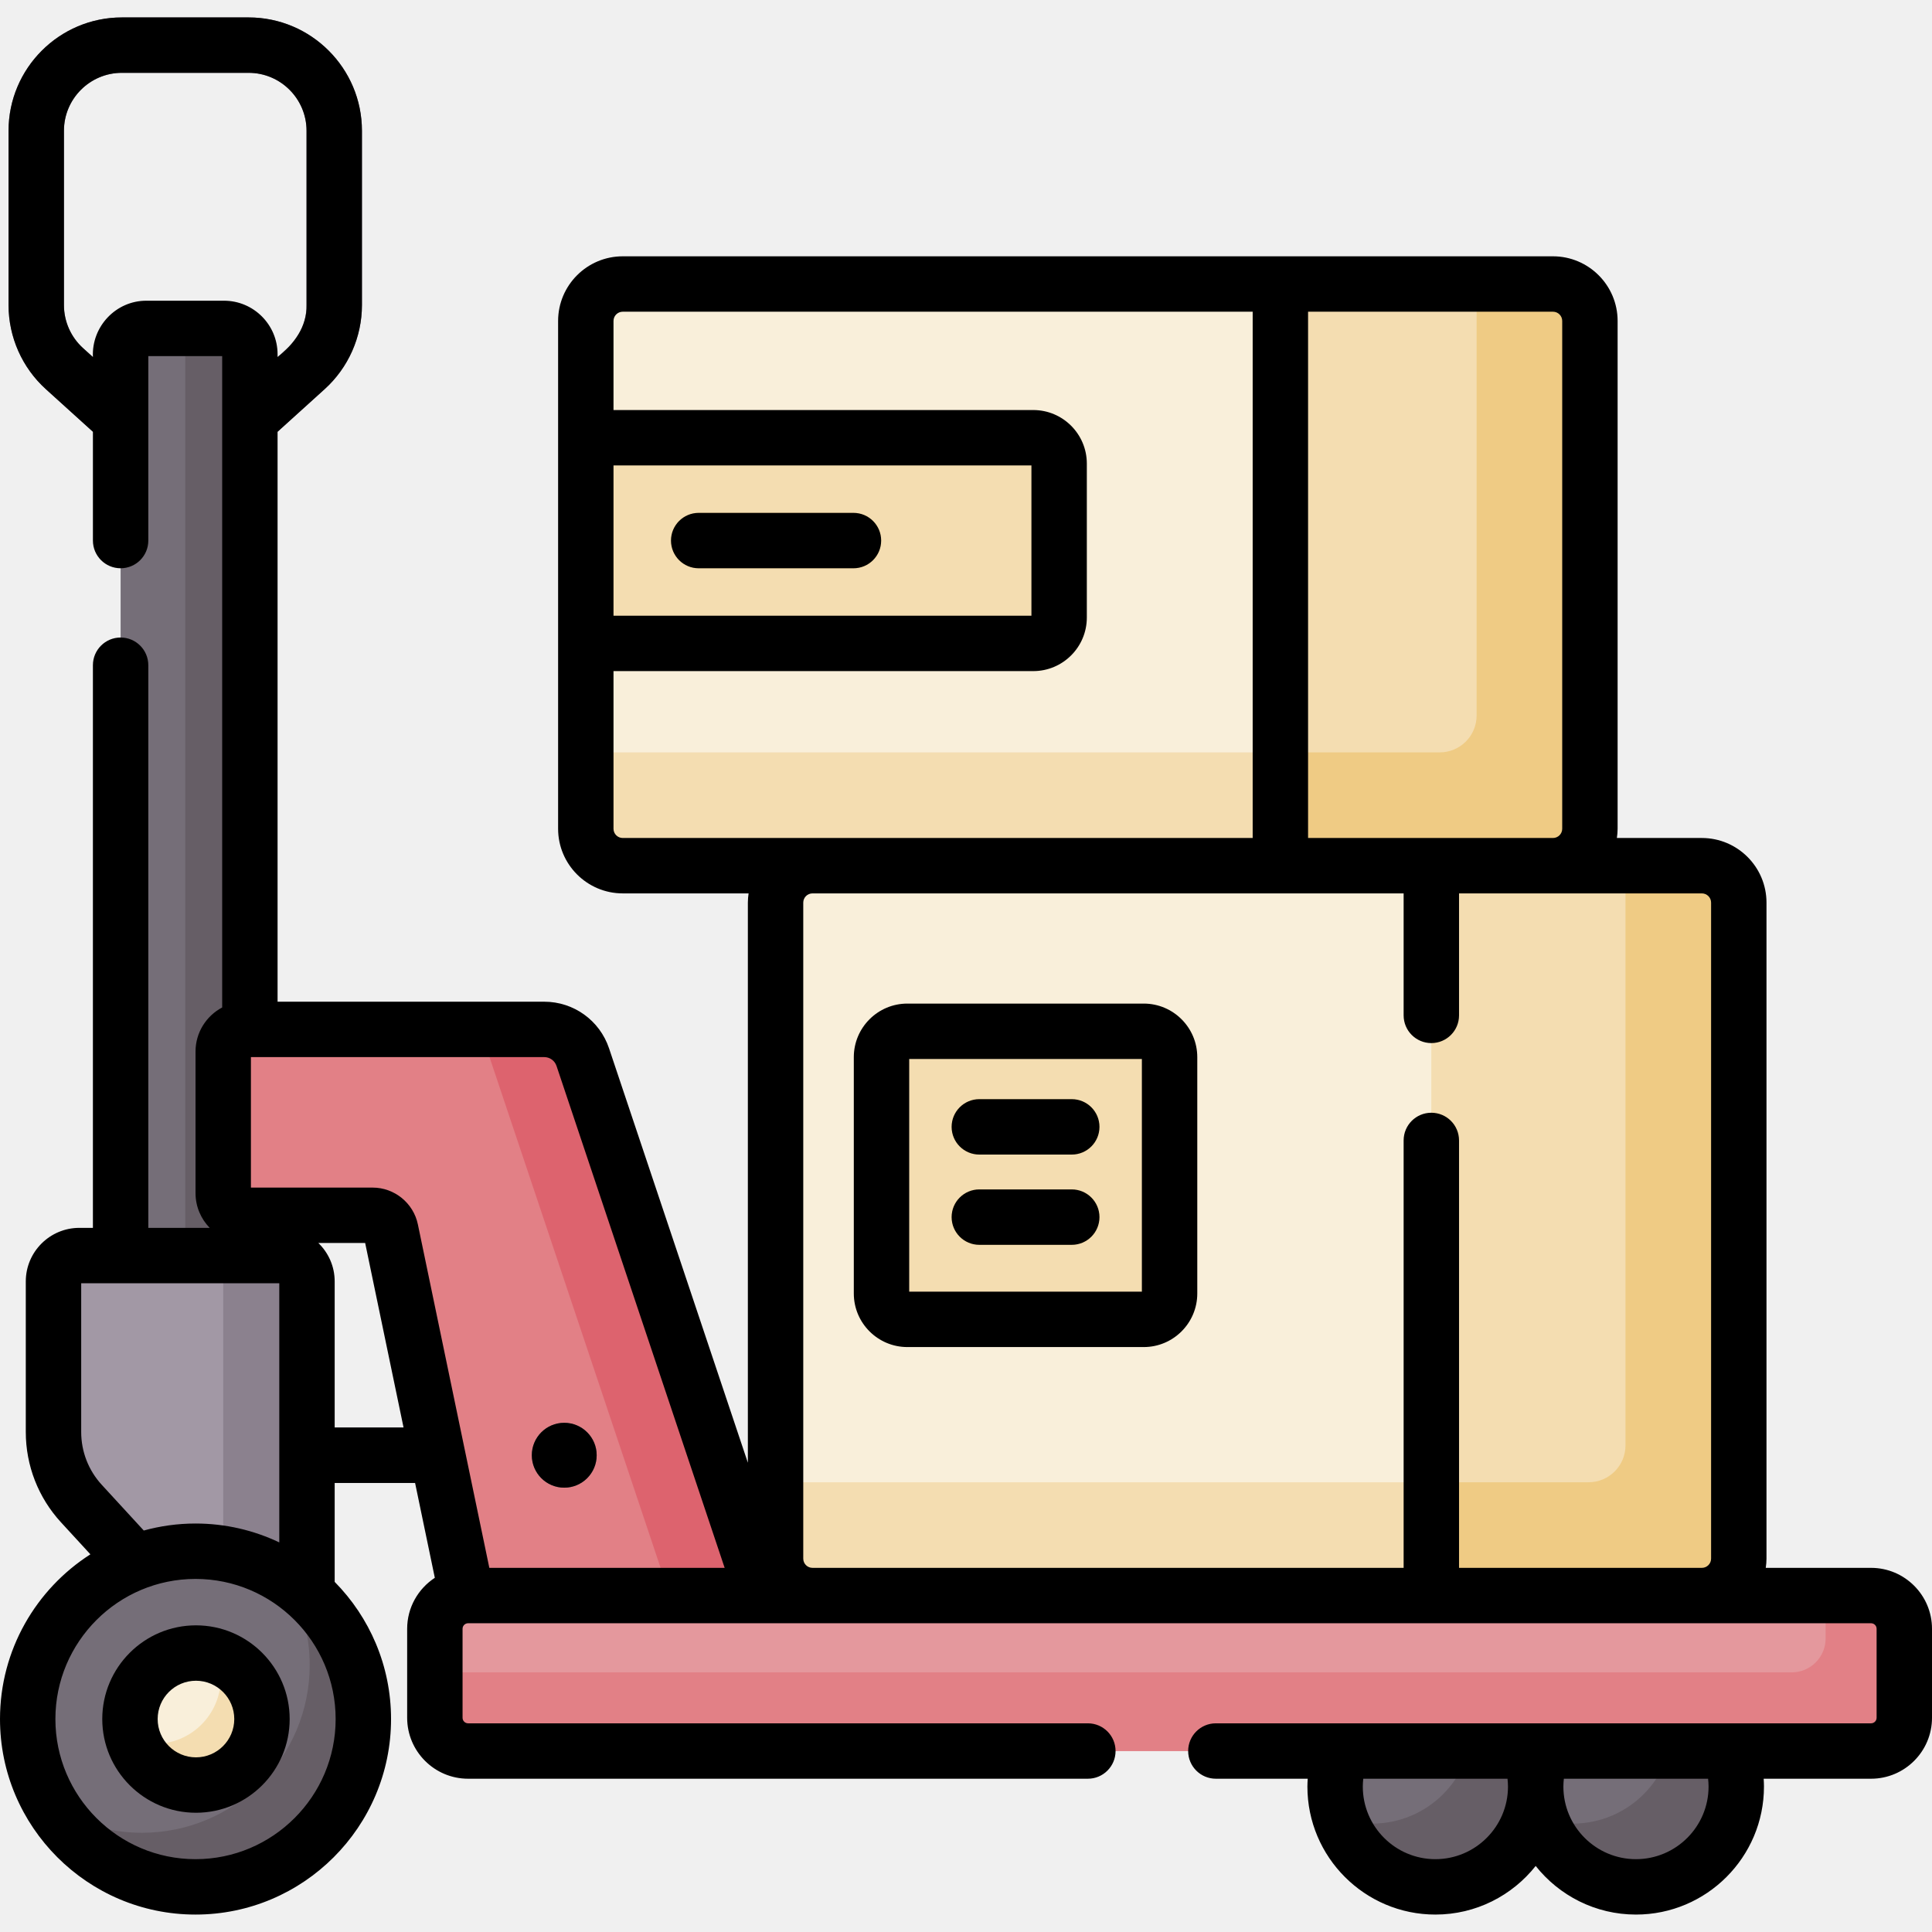
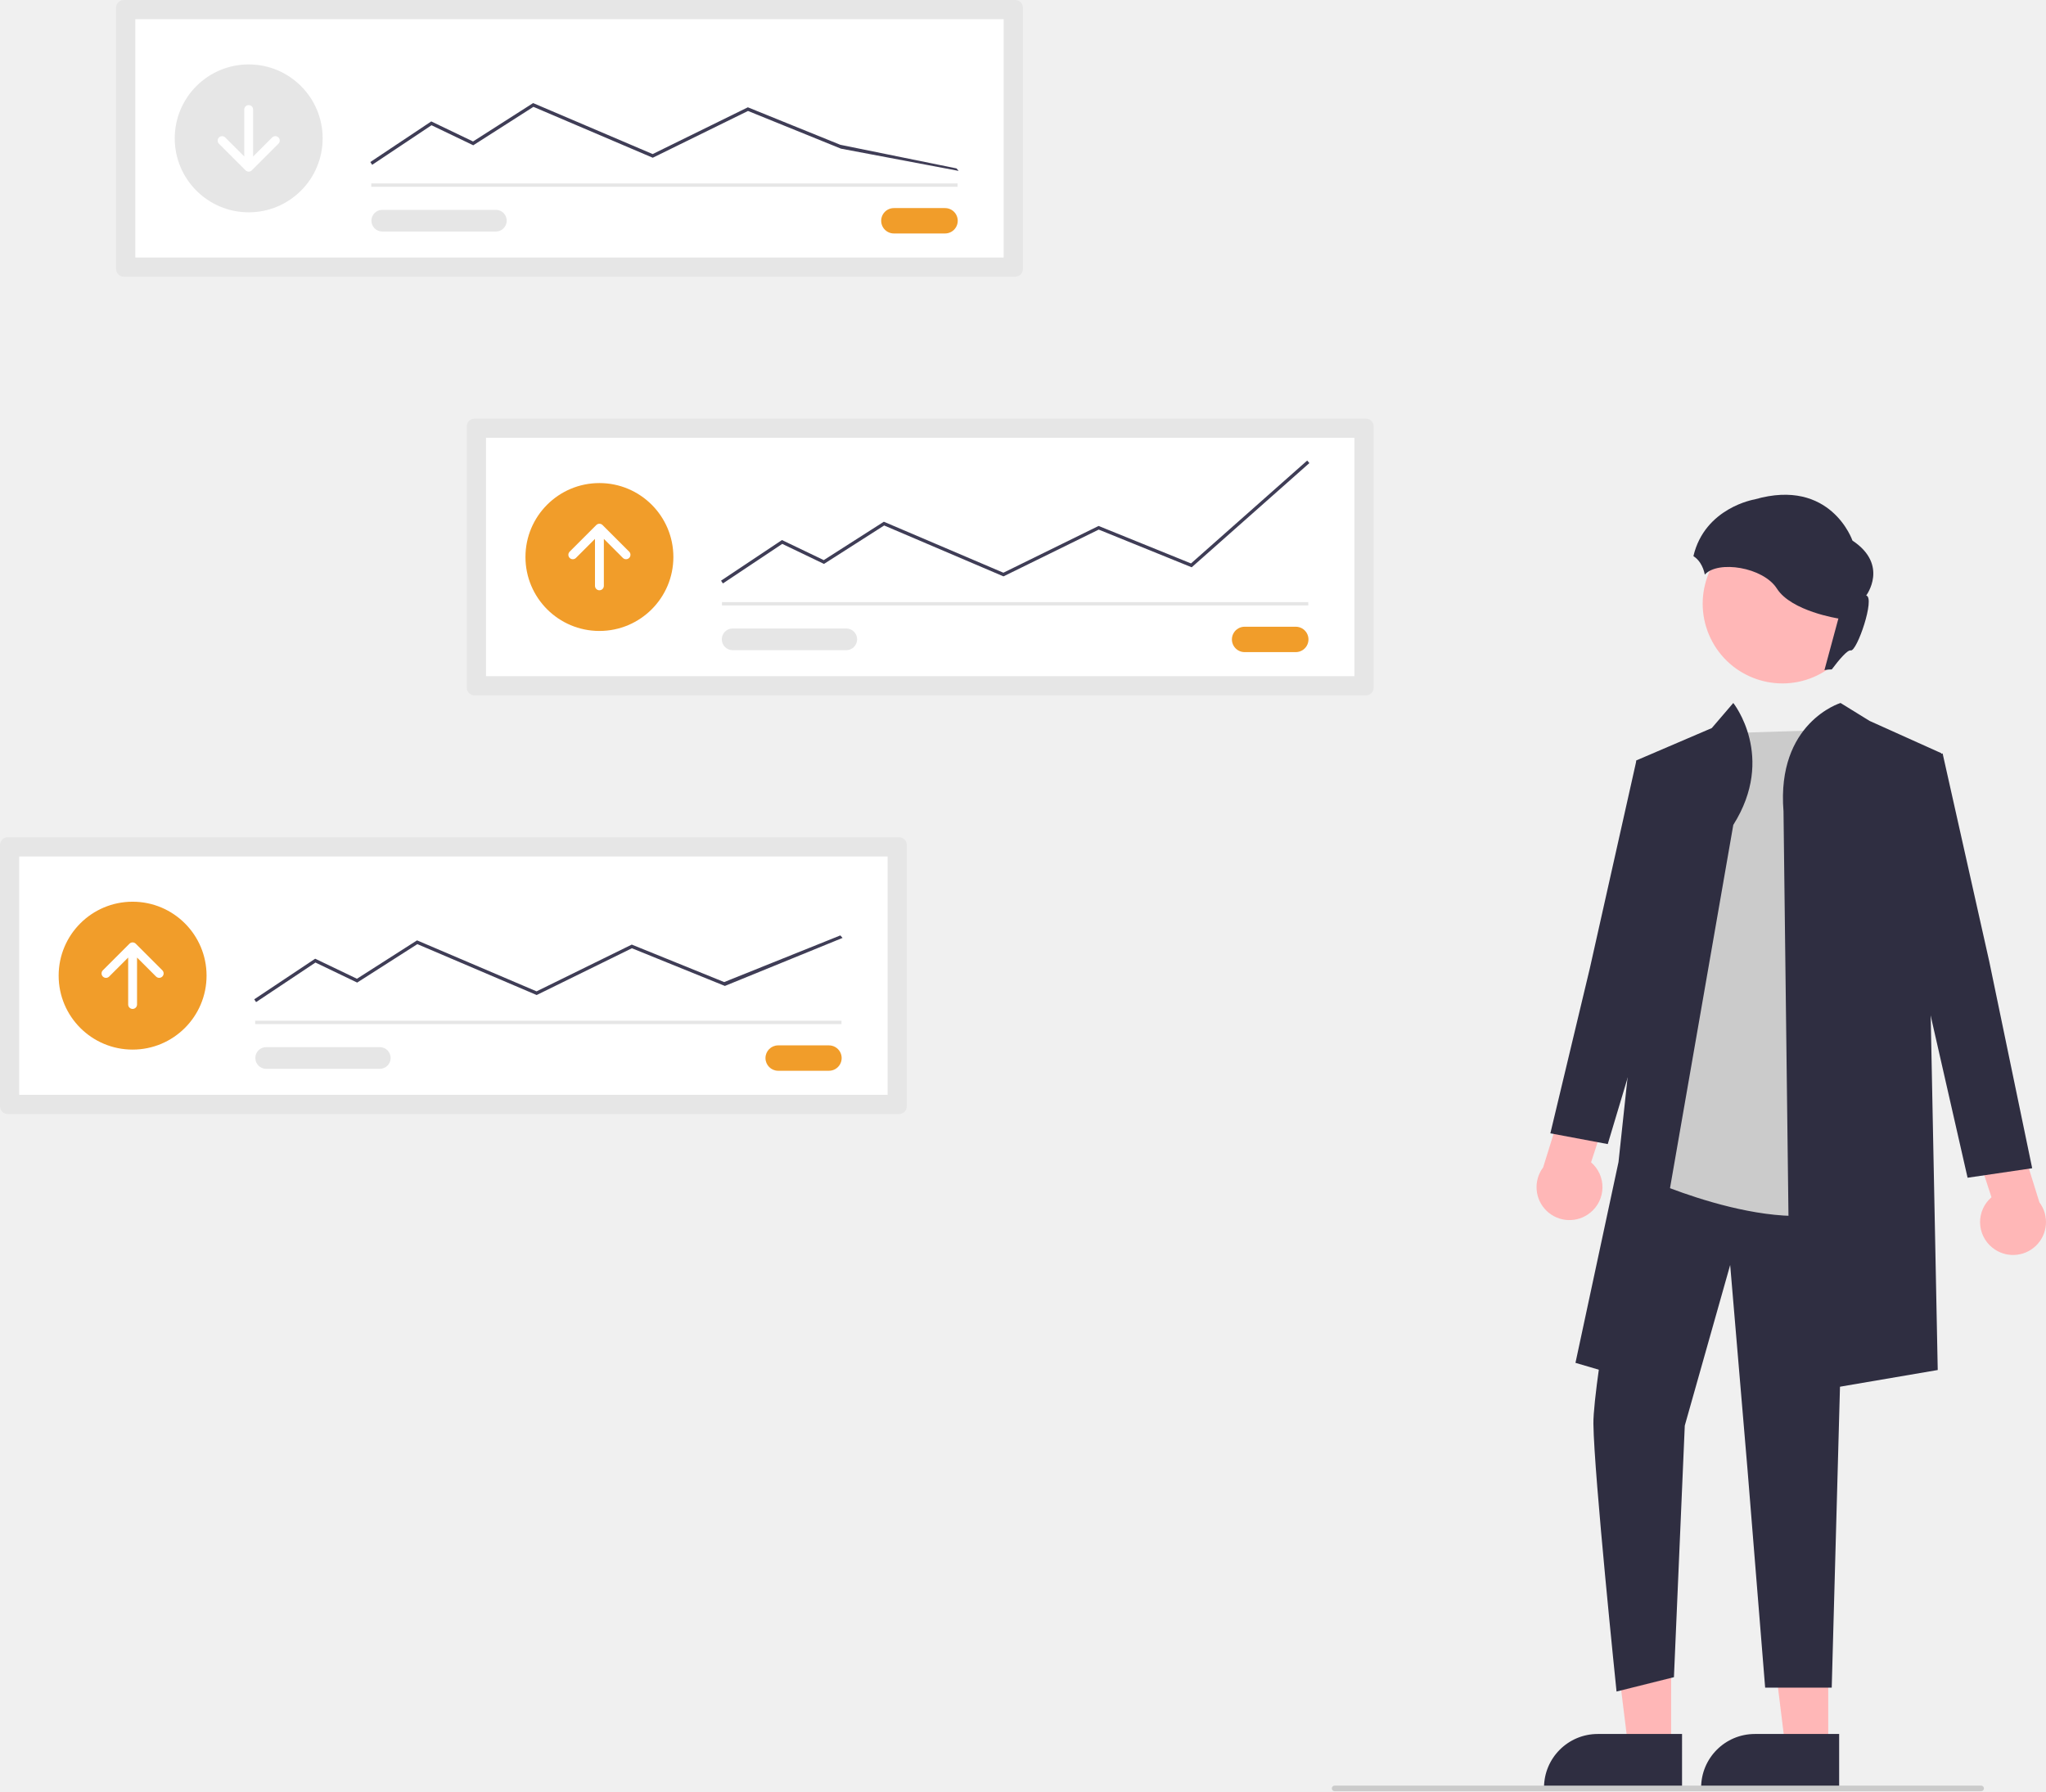
- <svg xmlns="http://www.w3.org/2000/svg" id="Capa_1" enable-background="new 0 0 512 512" height="512" viewBox="0 0 512 512" width="512">
-   <g>
-     <g>
-       <path d="m49.092 134.005c-1.764 0-3.527-.633-4.926-1.898l-32.02-28.977c-6.279-5.683-9.88-13.799-9.88-22.267v-46.212c0-16.559 13.472-30.031 30.032-30.031h33.588c16.56 0 30.032 13.472 30.032 30.031v46.211c0 8.468-3.601 16.585-9.881 22.267l-32.02 28.977c-1.398 1.266-3.161 1.899-4.925 1.899zm-16.794-114.704c-8.465 0-15.351 6.886-15.351 15.35v46.211c0 4.329 1.841 8.478 5.05 11.383l27.094 24.519 27.094-24.519c3.21-2.906 5.051-7.054 5.051-11.383v-46.211c0-8.465-6.886-15.35-15.351-15.35zm48.814 78.386h.01z" fill="#756e78" />
-     </g>
-     <g>
-       <path d="m411.344 229.417h-246.1c-5.523 0-10-4.477-10-10v-134.152c0-5.523 4.477-10 10-10h246.1c5.523 0 10 4.477 10 10v134.152c0 5.523-4.477 10-10 10z" fill="#f9efda" />
-     </g>
-     <g>
-       <path d="m411.344 75.265h-20.024v114.341c0 5.405-4.382 9.787-9.787 9.787h-226.289v20.024c0 5.523 4.477 10 10 10h246.1c5.523 0 10-4.477 10-10v-134.152c0-5.523-4.477-10-10-10z" fill="#f4ddb1" />
-     </g>
-     <g>
-       <path d="m450.797 422.839h-235.266c-5.523 0-10-4.477-10-10v-173.422c0-5.523 4.477-10 10-10h235.266c5.523 0 10 4.477 10 10v173.422c0 5.523-4.477 10-10 10z" fill="#f9efda" />
-     </g>
-     <g>
-       <path d="m450.797 229.417h-20.024v153.61c0 5.405-4.382 9.787-9.787 9.787h-215.455v20.024c0 5.523 4.477 10 10 10h235.266c5.523 0 10-4.477 10-10v-173.421c0-5.523-4.477-10-10-10z" fill="#f4ddb1" />
-     </g>
-     <g>
-       <circle cx="433.549" cy="473.462" fill="#756e78" r="26.578" />
-     </g>
-     <g>
-       <circle cx="380.394" cy="473.462" fill="#756e78" r="26.578" />
-     </g>
-     <g>
-       <path d="m441.987 448.26c.888 2.652 1.376 5.487 1.376 8.438 0 14.678-11.899 26.578-26.578 26.578-2.951 0-5.786-.488-8.438-1.376 3.528 10.54 13.474 18.139 25.202 18.139 14.679 0 26.578-11.899 26.578-26.578 0-11.727-7.599-21.673-18.14-25.201z" fill="#665e66" />
-     </g>
-     <g>
-       <path d="m388.832 448.26c.888 2.652 1.376 5.487 1.376 8.438 0 14.678-11.899 26.578-26.578 26.578-2.951 0-5.786-.488-8.438-1.376 3.528 10.54 13.474 18.139 25.202 18.139 14.678 0 26.578-11.899 26.578-26.578-.001-11.727-7.6-21.673-18.14-25.201z" fill="#665e66" />
-     </g>
-     <g>
-       <path d="m135.047 392.993h-68.714c-4.054 0-7.341-3.286-7.341-7.341s3.287-7.341 7.341-7.341h68.714c4.054 0 7.341 3.286 7.341 7.341-.001 4.055-3.287 7.341-7.341 7.341z" fill="#756e78" />
-     </g>
-     <g>
-       <g>
-         <path d="m66.22 349.644h-34.256v-255.76c0-3.784 3.067-6.851 6.851-6.851h20.554c3.784 0 6.851 3.067 6.851 6.851z" fill="#756e78" />
-       </g>
-     </g>
-     <g>
-       <path d="m59.369 87.032h-17.128c3.784 0 6.851 3.067 6.851 6.851v255.761h17.128v-255.76c0-3.784-3.067-6.852-6.851-6.852z" fill="#665e66" />
-     </g>
-     <g>
-       <path d="m81.353 463.523-59.788-65.063c-4.751-5.17-7.388-11.936-7.388-18.958v-39.914c0-3.784 3.067-6.851 6.851-6.851h53.474c3.784 0 6.851 3.067 6.851 6.851z" fill="#a298a5" />
-     </g>
-     <g>
-       <path d="m74.502 332.736h-22.197c3.784 0 6.851 3.067 6.851 6.851v99.78l22.197 24.155v-123.935c0-3.784-3.067-6.851-6.851-6.851z" fill="#8b818e" />
-     </g>
-     <g>
-       <circle cx="51.933" cy="455.565" fill="#756e78" r="44.475" />
-     </g>
-     <g>
-       <path d="m75.383 417.778c4.235 6.809 6.688 14.842 6.688 23.451 0 24.563-19.912 44.475-44.475 44.475-8.609 0-16.641-2.453-23.451-6.688 7.848 12.619 21.833 21.024 37.787 21.024 24.563 0 44.475-19.912 44.475-44.475 0-15.954-8.405-29.938-21.024-37.787z" fill="#665e66" />
-     </g>
-     <g>
-       <circle cx="51.933" cy="455.565" fill="#f9efda" r="17.492" />
-     </g>
-     <g>
-       <path d="m57.57 439.019c.603 1.771.946 3.662.946 5.637 0 9.661-7.832 17.492-17.492 17.492-1.975 0-3.867-.343-5.637-.946 2.348 6.891 8.861 11.855 16.546 11.855 9.661 0 17.492-7.832 17.492-17.492 0-7.685-4.964-14.198-11.855-16.546z" fill="#f4ddb1" />
-     </g>
-     <g>
-       <path d="m205.531 432.659-51.089-152.51c-1.47-4.388-5.58-7.346-10.209-7.346h-79.205c-3.243 0-5.872 2.629-5.872 5.872v37.517c0 3.243 2.629 5.872 5.872 5.872h33.733c2.319 0 4.319 1.627 4.791 3.897l22.199 106.697h79.78z" fill="#e28086" />
-     </g>
-     <g>
-       <path d="m154.442 280.15c-1.47-4.388-5.58-7.346-10.209-7.346h-24.716c4.628 0 8.739 2.958 10.209 7.346l51.089 152.51h24.715z" fill="#dd636e" />
-     </g>
-     <g>
-       <path d="m411.344 75.265h-72.031v154.152h72.031c5.523 0 10-4.477 10-10v-134.152c0-5.523-4.477-10-10-10z" fill="#f4ddb1" />
-     </g>
-     <g>
-       <path d="m450.797 229.417h-71.48v193.422h71.48c5.523 0 10-4.477 10-10v-173.422c0-5.523-4.477-10-10-10z" fill="#f4ddb1" />
-     </g>
-     <g>
-       <path d="m411.344 75.265h-20.024v114.341c0 5.405-4.382 9.787-9.787 9.787h-42.22v30.024h72.031c5.523 0 10-4.477 10-10v-134.152c0-5.523-4.477-10-10-10z" fill="#efcb84" />
-     </g>
-     <g>
-       <path d="m450.797 229.417h-20.024v153.61c0 5.405-4.382 9.787-9.787 9.787h-41.669v30.024h71.48c5.523 0 10-4.477 10-10v-173.421c0-5.523-4.477-10-10-10z" fill="#efcb84" />
-     </g>
-     <g>
-       <path d="m273.68 170.509h-118.436v-54.504h118.436c3.866 0 7 3.134 7 7v40.504c0 3.866-3.134 7-7 7z" fill="#f4ddb1" />
-     </g>
-     <g>
-       <path d="m226.176 150.598h-41.015c-4.054 0-7.341-3.286-7.341-7.341s3.287-7.341 7.341-7.341h41.015c4.054 0 7.341 3.286 7.341 7.341s-3.287 7.341-7.341 7.341z" fill="#efcb84" />
-     </g>
-     <g>
-       <path d="m302.951 349.644h-62.342c-3.866 0-7-3.134-7-7v-62.342c0-3.866 3.134-7 7-7h62.342c3.866 0 7 3.134 7 7v62.342c0 3.866-3.134 7-7 7z" fill="#f4ddb1" />
-     </g>
-     <g>
-       <path d="m284.027 305.972h-24.494c-4.054 0-7.341-3.286-7.341-7.341s3.287-7.341 7.341-7.341h24.494c4.054 0 7.341 3.286 7.341 7.341-.001 4.055-3.287 7.341-7.341 7.341z" fill="#efcb84" />
-     </g>
-     <g>
-       <path d="m284.027 329.891h-24.494c-4.054 0-7.341-3.286-7.341-7.341s3.287-7.341 7.341-7.341h24.494c4.054 0 7.341 3.286 7.341 7.341-.001 4.055-3.287 7.341-7.341 7.341z" fill="#efcb84" />
-     </g>
-     <g>
-       <path d="m495.659 464.04h-371.417c-4.971 0-9-4.029-9-9v-23.201c0-4.971 4.029-9 9-9h371.417c4.971 0 9 4.029 9 9v23.201c0 4.971-4.029 9-9 9z" fill="#e4989d" />
-     </g>
-     <path d="m495.659 422.839h-11.847v11.354c0 4.97-4.029 9-9 9h-359.57v11.847c0 4.97 4.029 9 9 9h371.417c4.971 0 9-4.03 9-9v-23.201c0-4.971-4.029-9-9-9z" fill="#e28086" />
-     <g>
-       <circle cx="149.531" cy="385.653" fill="#665e66" r="8.594" />
-     </g>
-     <g>
-       <path d="m51.932 430.732c-13.692 0-24.832 11.14-24.832 24.833s11.14 24.833 24.832 24.833c13.693 0 24.833-11.14 24.833-24.833s-11.14-24.833-24.833-24.833zm0 34.985c-5.597 0-10.151-4.554-10.151-10.152s4.554-10.152 10.151-10.152c5.598 0 10.152 4.554 10.152 10.152s-4.554 10.152-10.152 10.152z" />
-       <path d="m226.176 135.917h-41.015c-4.054 0-7.341 3.286-7.341 7.341s3.287 7.341 7.341 7.341h41.015c4.054 0 7.341-3.286 7.341-7.341s-3.287-7.341-7.341-7.341z" />
-       <path d="m303.1 265.961h-62.64c-7.825 0-14.192 6.367-14.192 14.192v62.64c0 7.825 6.367 14.192 14.192 14.192h62.64c7.825 0 14.192-6.367 14.192-14.192v-62.64c-.001-7.825-6.367-14.192-14.192-14.192zm-.49 76.342h-61.661v-61.661h61.661z" />
-       <path d="m259.533 305.972h24.494c4.054 0 7.341-3.286 7.341-7.341s-3.287-7.341-7.341-7.341h-24.494c-4.054 0-7.341 3.286-7.341 7.341s3.286 7.341 7.341 7.341z" />
-       <path d="m259.533 329.891h24.494c4.054 0 7.341-3.286 7.341-7.341s-3.287-7.341-7.341-7.341h-24.494c-4.054 0-7.341 3.286-7.341 7.341s3.286 7.341 7.341 7.341z" />
-       <path d="m495.851 415.498h-27.908c.115-.801.195-1.613.195-2.446v-.001-173.846c0-9.444-7.684-17.128-17.128-17.128h-22.521c.115-.801.195-1.614.195-2.447v-134.577c0-9.444-7.684-17.128-17.128-17.128h-246.524c-9.444 0-17.128 7.684-17.128 17.128v134.577c0 9.444 7.684 17.128 17.128 17.128h33.354c-.115.801-.195 1.614-.195 2.447v148.432l-36.788-109.819c-2.476-7.389-9.375-12.355-17.169-12.355h-70.674v-151.042l12.477-11.291c6.279-5.682 9.881-13.799 9.881-22.267v-46.212c0-16.559-13.472-30.031-30.032-30.031h-33.588c-16.56 0-30.032 13.472-30.032 30.031v46.211c0 8.468 3.601 16.584 9.881 22.267l12.477 11.291v28.836c0 4.055 3.287 7.341 7.341 7.341s7.341-3.286 7.341-7.341v-48.883h19.575v172.617c-4.195 2.216-7.064 6.62-7.064 11.685v37.517c0 3.577 1.434 6.821 3.751 9.202h-16.264v-149.104c0-4.055-3.287-7.341-7.341-7.341s-7.341 3.286-7.341 7.341v149.105h-3.595c-7.825 0-14.192 6.367-14.192 14.192v39.914c0 8.885 3.311 17.382 9.323 23.925l7.796 8.485c-14.388 9.216-23.954 25.334-23.954 43.654 0 28.571 23.244 51.815 51.815 51.815s51.816-23.244 51.816-51.815c0-14.152-5.708-26.992-14.937-36.353v-26.219h21.308l5.231 25.142c-4.408 2.887-7.331 7.861-7.331 13.512v23.584c0 8.904 7.245 16.149 16.149 16.149h164.243c4.054 0 7.341-3.286 7.341-7.341s-3.287-7.341-7.341-7.341h-164.243c-.81 0-1.468-.659-1.468-1.468v-23.584c0-.81.659-1.468 1.468-1.468h371.8c.81 0 1.468.659 1.468 1.468v23.584c0 .81-.659 1.468-1.468 1.468h-173.635c-4.054 0-7.341 3.286-7.341 7.341s3.287 7.341 7.341 7.341h24.343c-.042.692-.083 1.384-.083 2.081 0 18.703 15.215 33.919 33.918 33.919 10.761 0 20.36-5.043 26.578-12.883 6.218 7.84 15.817 12.883 26.578 12.883 18.703 0 33.919-15.215 33.919-33.919 0-.696-.033-1.389-.076-2.081h28.459c8.905 0 16.149-7.245 16.149-16.149v-23.584c-.001-8.905-7.246-16.149-16.15-16.149zm-84.295-332.892c1.349 0 2.447 1.097 2.447 2.447v134.577c0 1.35-1.098 2.447-2.447 2.447h-64.903v-139.471zm-248.971 40.74h110.755v39.823h-110.755zm0 96.284v-41.78h111.244c7.825 0 14.192-6.367 14.192-14.192v-40.801c0-7.825-6.367-14.192-14.192-14.192h-111.244v-23.612c0-1.35 1.098-2.447 2.447-2.447h166.941v139.471h-166.941c-1.349 0-2.447-1.098-2.447-2.447zm-15.103 62.851 44.559 133.017h-62.362l-18.94-91.03c-1.174-5.646-6.212-9.743-11.978-9.743h-32.265v-34.581h77.737c1.475 0 2.78.939 3.249 2.337zm-108.667-202.79c-8.108-.023-14.574 6.856-14.192 14.929l-2.626-2.376c-3.21-2.905-5.05-7.054-5.05-11.383v-46.21c0-8.465 6.886-15.35 15.351-15.35h33.588c8.465 0 15.351 6.886 15.351 15.35v46.211c.173 5.68-3.394 10.403-7.677 13.759v-.738c0-7.825-6.367-14.192-14.192-14.192zm-11.845 313.802c-3.516-3.827-5.452-8.796-5.452-13.992v-39.425h52.495v68.679c-6.732-3.205-14.258-5.006-22.197-5.006-4.748 0-9.343.655-13.714 1.856zm24.845 99.206c-20.476 0-37.134-16.658-37.134-37.134s16.658-37.134 37.134-37.134 37.134 16.658 37.134 37.134c.001 20.476-16.658 37.134-37.134 37.134zm36.879-114.387v-38.725c0-3.993-1.664-7.6-4.327-10.181h12.405l10.176 48.907h-18.254zm124.178 34.739v-173.846c0-1.35 1.098-2.447 2.447-2.447h156.658v32.329c0 4.055 3.287 7.341 7.341 7.341s7.341-3.286 7.341-7.341v-32.329h64.352c1.349 0 2.447 1.097 2.447 2.447v173.846c0 1.35-1.098 2.447-2.447 2.447h-64.352v-113.27c0-4.055-3.287-7.341-7.341-7.341s-7.341 3.286-7.341 7.341v113.269h-156.659c-1.349.001-2.446-1.096-2.446-2.446zm167.521 79.648c-10.608 0-19.237-8.63-19.237-19.237 0-.699.051-1.392.125-2.081h38.226c.074.689.124 1.382.124 2.081 0 10.607-8.63 19.237-19.238 19.237zm72.394-19.237c0 10.608-8.63 19.237-19.237 19.237s-19.237-8.63-19.237-19.237c0-.7.051-1.392.125-2.081h38.226c.073.689.123 1.382.123 2.081z" />
-       <circle cx="149.531" cy="385.653" r="8.594" />
-     </g>
-   </g>
+ <svg xmlns="http://www.w3.org/2000/svg" id="ee2d3d4f-3c64-47e7-8e3b-980da34ff80b" data-name="Layer 1" width="727.893" height="637.36" viewBox="0 0 727.893 637.36">
+   <path id="a9fff5a8-4449-4722-8691-2681997674a8" data-name="fc914514-1042-4f3e-9382-2a2bd3a05a2f" d="M280.079,131.32a2.73,2.73,0,0,0-2.727,2.727v93.012a2.73,2.73,0,0,0,2.727,2.727h317.156a2.73,2.73,0,0,0,2.727-2.727V134.047a2.73,2.73,0,0,0-2.727-2.727Z" transform="translate(-236.0534 -131.32)" fill="#e6e6e6" />
+   <path id="ef08fdaa-4829-440e-93ff-da8e736c3be7" data-name="fc60a940-5b5f-47e1-886f-8b9349204f05" d="M284.185,222.953h308.942v-84.8h-308.942Z" transform="translate(-236.0534 -131.32)" fill="#fff" />
+   <path id="f7452840-914d-46a1-ae61-ea1c2fc2d2a5" data-name="b37dca77-34e7-4938-924b-74ea49a8e34b" d="M554.131,205.36a4.518,4.518,0,1,0,0,9.035h18.069a4.518,4.518,0,1,0,0-9.035Z" transform="translate(-236.0534 -131.32)" fill="#f19d2a" />
+   <rect id="b2c9f911-15af-4e19-9f72-89a224d6cf2b" data-name="a114a1b8-363a-4115-bcea-0275bda15cb1" x="132.077" y="65.278" width="208.588" height="1.189" fill="#e6e6e6" />
+   <circle id="a570d7cb-c53f-47e1-9372-81d6b1f4b9cc" data-name="fd059875-cd6f-429e-81eb-c199f1a3d666" cx="88.476" cy="49.233" r="26.311" fill="#e6e6e6" />
+   <path id="a3321d5c-167e-43b0-8c0e-18df1c8c5ae5" data-name="ad693766-5e26-437f-8d3d-58ce33ee9e84" d="M368.462,189.961l-.659-.989,21.675-14.45,14.863,7.135,21.379-13.659.289.123,42.24,18.019,33.867-16.637,32.887,13.333,41.323,8.4.788.89-41.875-7.911-33.077-13.411-33.88,16.642-42.452-18.109-21.408,13.677-14.85-7.128Z" transform="translate(-236.0534 -131.32)" fill="#3f3d56" />
+   <path id="f7b9bcea-10c4-4c80-b4a6-3d8e323f573e" data-name="ff424c2d-4733-4249-9b35-4eb43ebe2556" d="M371.993,205.983a3.863,3.863,0,0,0,0,7.725h40.41a3.863,3.863,0,0,0,.124-7.725q-.062-.001-.124,0Z" transform="translate(-236.0534 -131.32)" fill="#e6e6e6" />
+   <path d="M335.113,180.226a1.578,1.578,0,0,0-2.231-0l-0.0 0L326.107,187V170.296a1.578,1.578,0,0,0-3.156,0V187l-6.774-6.774a1.578,1.578,0,0,0-2.237,2.226l.006.006,9.468,9.468a1.578,1.578,0,0,0,2.232,0l9.468-9.468A1.578,1.578,0,0,0,335.113,180.226Z" transform="translate(-236.0534 -131.32)" fill="#fff" />
+   <path id="f7c5b60e-33a7-4042-9d2c-5c8c9116b84c" data-name="ebf544e0-cedc-491d-9ace-ce79788cc3b4" d="M404.854,280.283a2.73,2.73,0,0,0-2.727,2.727v93.012a2.73,2.73,0,0,0,2.727,2.727h317.157a2.73,2.73,0,0,0,2.727-2.727V283.01a2.73,2.73,0,0,0-2.727-2.727Z" transform="translate(-236.0534 -131.32)" fill="#e6e6e6" />
+   <path id="a8273e4e-93d2-47bb-9b17-df51a96534af" data-name="f05ecdaf-6a8f-49c4-b8a7-f7e5ce9efcf7" d="M408.961,371.916h308.943v-84.8h-308.943Z" transform="translate(-236.0534 -131.32)" fill="#fff" />
+   <path id="a87d1795-16f3-4774-9768-c375c1bdbb9e" data-name="a9f7bc9d-00a6-4157-bba1-ffc7ec111a68" d="M678.907,354.325a4.518,4.518,0,1,0,0,9.035H696.975a4.518,4.518,0,1,0,0-9.035H678.907Z" transform="translate(-236.0534 -131.32)" fill="#f19d2a" />
+   <rect id="b60d1a48-178f-4eb5-a9a3-9e4316169c72" data-name="a15d3d52-efbb-4636-8d15-228635c5d6e5" x="256.853" y="214.242" width="208.588" height="1.189" fill="#e6e6e6" />
+   <circle id="f066d7d6-19fd-468d-830f-1318b53822b2" data-name="e4ee77d8-efe6-4a2a-a3ed-71b8f3ee957e" cx="213.251" cy="198.197" r="26.311" fill="#f19d2a" />
+   <path id="fcead4ff-5625-4c61-90c0-6a9c2def1900" data-name="fc1c89ac-2b6e-4831-b128-0ac2ab1fa850" d="M493.236,338.925l-.66-.989,21.675-14.45,14.864,7.135,21.379-13.659.289.123,42.239,18.019,33.868-16.637,32.887,13.332,41.323-36.6.788.89-41.875,37.086-33.077-13.41-33.879,16.642-42.452-18.109-21.408,13.677-14.846-7.125Z" transform="translate(-236.0534 -131.32)" fill="#3f3d56" />
+   <path id="b25442e4-8332-4a87-9c30-01930e0b437c" data-name="bd690ac4-3df0-4871-95d5-adaa934b7c24" d="M496.769,354.946a3.863,3.863,0,1,0-.126,7.725h0q.063.001.126,0h40.41a3.863,3.863,0,0,0,0-7.725Z" transform="translate(-236.0534 -131.32)" fill="#e6e6e6" />
+   <path d="M438.721,329.844a1.578,1.578,0,0,0,2.231 0l0-0,6.774-6.774v16.704a1.578,1.578,0,1,0,3.156,0V323.07l6.774,6.774a1.578,1.578,0,1,0,2.232-2.232l-9.468-9.468a1.578,1.578,0,0,0-2.232,0l-9.468,9.468a1.578,1.578,0,0,0,0,2.232Z" transform="translate(-236.0534 -131.32)" fill="#fff" />
+   <path id="f3e6157c-e0fb-4525-9ebd-9efe95b1618f" data-name="b1a491a7-739b-4f1f-bff8-dbf70f6892c8" d="M238.78,429.247a2.73,2.73,0,0,0-2.727,2.727v93.012a2.73,2.73,0,0,0,2.727,2.727h317.156a2.73,2.73,0,0,0,2.727-2.727V431.974a2.73,2.73,0,0,0-2.727-2.727Z" transform="translate(-236.0534 -131.32)" fill="#e6e6e6" />
+   <path id="b96defd0-9a2c-4c45-aa8c-b5fd1840c319" data-name="acd48b1a-d10a-4276-b388-f016adebff0c" d="M242.887,520.88h308.943v-84.8h-308.943Z" transform="translate(-236.0534 -131.32)" fill="#fff" />
+   <path id="a2204f79-048d-45a5-9dbf-3ca685e385ac" data-name="bed21912-b6c9-41df-a59b-963435bac71a" d="M512.832,503.288a4.518,4.518,0,0,0,0,9.035h18.069a4.518,4.518,0,1,0,0-9.035Z" transform="translate(-236.0534 -131.32)" fill="#f19d2a" />
+   <rect id="ece8f467-8c57-41a5-b787-946f11f73852" data-name="a26455fb-834b-4368-afb2-80d86a75d46a" x="90.778" y="363.206" width="208.588" height="1.189" fill="#e6e6e6" />
+   <circle id="acd23665-8915-4d62-9edc-4433a6bf124b" data-name="f17c58cd-37a1-42e1-9e5f-26c2ec8825b4" cx="47.177" cy="347.16" r="26.311" fill="#f19d2a" />
+   <path id="b2ebcab4-d8cf-428d-87b9-c73daac40ac9" data-name="b803193f-4714-40c6-8606-08b9dea6d22d" d="M327.161,487.889l-.659-.989,21.675-14.451,14.863,7.135,21.38-13.663,42.528,18.141,33.867-16.637,32.883,13.337,41.323-16.6.788.89-41.87,17.089-33.077-13.41-33.879,16.642-42.452-18.109-21.407,13.678-14.85-7.128Z" transform="translate(-236.0534 -131.32)" fill="#3f3d56" />
+   <path id="aca123b7-0fc2-4f3d-89c1-779a89955e8d" data-name="b19b31b4-3a52-4fc9-8ed4-dc6729deb0ed" d="M330.694,503.909a3.863,3.863,0,0,0,0,7.725h40.41a3.863,3.863,0,1,0,.126-7.725q-.063-.001-.126,0Z" transform="translate(-236.0534 -131.32)" fill="#e6e6e6" />
+   <path d="M272.647,478.807a1.578,1.578,0,0,0,2.231 0l0-0,6.774-6.774v16.704a1.578,1.578,0,0,0,3.156.01V472.033l6.774,6.774a1.578,1.578,0,0,0,2.237-2.226l-.006-.006-9.468-9.468a1.578,1.578,0,0,0-2.232,0l-9.468,9.468A1.578,1.578,0,0,0,272.647,478.807Z" transform="translate(-236.0534 -131.32)" fill="#fff" />
+   <polygon points="650.421 621.963 635.192 621.962 627.948 563.225 650.423 563.226 650.421 621.963" fill="#ffb7b7" />
+   <path d="M890.358,768.045l-49.102-.002v-.621a19.113,19.113,0,0,1,19.112-19.112h.001l29.99.001Z" transform="translate(-236.0534 -131.32)" fill="#2f2e41" />
+   <polygon points="594.525 621.963 579.297 621.962 572.052 563.225 594.528 563.226 594.525 621.963" fill="#ffb7b7" />
+   <path d="M834.462,768.045l-49.102-.002v-.621a19.113,19.113,0,0,1,19.112-19.112h.001l29.99.001Z" transform="translate(-236.0534 -131.32)" fill="#2f2e41" />
+   <path d="M801.876,562.766a11.647,11.647,0,0,0,.22-17.859l8.277-25.297-14.146-8.779L785.04,546.719A11.711,11.711,0,0,0,801.876,562.766Z" transform="translate(-236.0534 -131.32)" fill="#ffb7b7" />
+   <path d="M816.966,546.066s-14.214,76.941-14.037,91.876c.214,18.023,8.233,95.263,8.233,95.263l20.417-5.104,3.859-89.526,16.148-57.138,6.211,73.285,6.234,77.09H887.717L893.022,538.41,815.69,535.858Z" transform="translate(-236.0534 -131.32)" fill="#2f2e41" />
+   <path d="M887.787,391.025l-40.834,1.276-25.521,158.231s54.232,24.883,77.201,7.018S887.787,391.025,887.787,391.025Z" transform="translate(-236.0534 -131.32)" fill="#cbcbcb" />
+   <path d="M852.696,424.841,818.242,622.63l-21.693-6.38,15.313-71.459,7.656-71.459L818.242,401.872l26.797-11.485,7.656-8.932S868.008,400.596,852.696,424.841Z" transform="translate(-236.0534 -131.32)" fill="#2f2e41" />
+   <path d="M870.56,420.013l2.552,207.721,52.318-8.932L921.603,426.117l5.104-26.797-25.521-11.485L890.852,381.455S868.008,388.388,870.56,420.013Z" transform="translate(-236.0534 -131.32)" fill="#2f2e41" />
+   <polygon points="593.673 274.38 582.189 270.552 565.6 344.563 551.563 403.262 571.98 407.09 591.121 343.287 593.673 274.38" fill="#2f2e41" />
+   <path d="M944.771,575.187a11.647,11.647,0,0,1-.22-17.859l-8.277-25.297,14.146-8.779,11.187,35.888a11.711,11.711,0,0,1-16.835,16.047Z" transform="translate(-236.0534 -131.32)" fill="#ffb7b7" />
+   <polygon points="679.625 271.896 691.109 268.068 707.698 342.079 722.977 415.683 699.997 419.064 682.177 340.803 679.625 271.896" fill="#2f2e41" />
+   <circle cx="870.173" cy="346.132" r="28.362" transform="translate(-295.4432 328.4842) rotate(-28.66322)" fill="#ffb7b7" />
+   <path d="M940.867,768.68h-230a1,1,0,0,1,0-2h230a1,1,0,0,1,0,2Z" transform="translate(-236.0534 -131.32)" fill="#cbcbcb" />
+   <path d="M860.283,309.019c27.113-7.819,34.81,14.654,34.81,14.654,13.069,8.671,4.887,19.541,4.887,19.541,3.298.733-3.296,20.03-5.495,19.542-1.173-.261-4.19,3.34-6.748,6.755a13.541,13.541,0,0,0-2.614.251l4.964-18.365s-16.733-2.564-21.863-10.624c-4.908-7.712-21.066-10.146-25.664-4.995a11.627,11.627,0,0,0-1.64-4.164,8.319,8.319,0,0,0-2.411-2.417C842.574,311.919,860.283,309.019,860.283,309.019Z" transform="translate(-236.0534 -131.32)" fill="#2f2e41" />
</svg>
